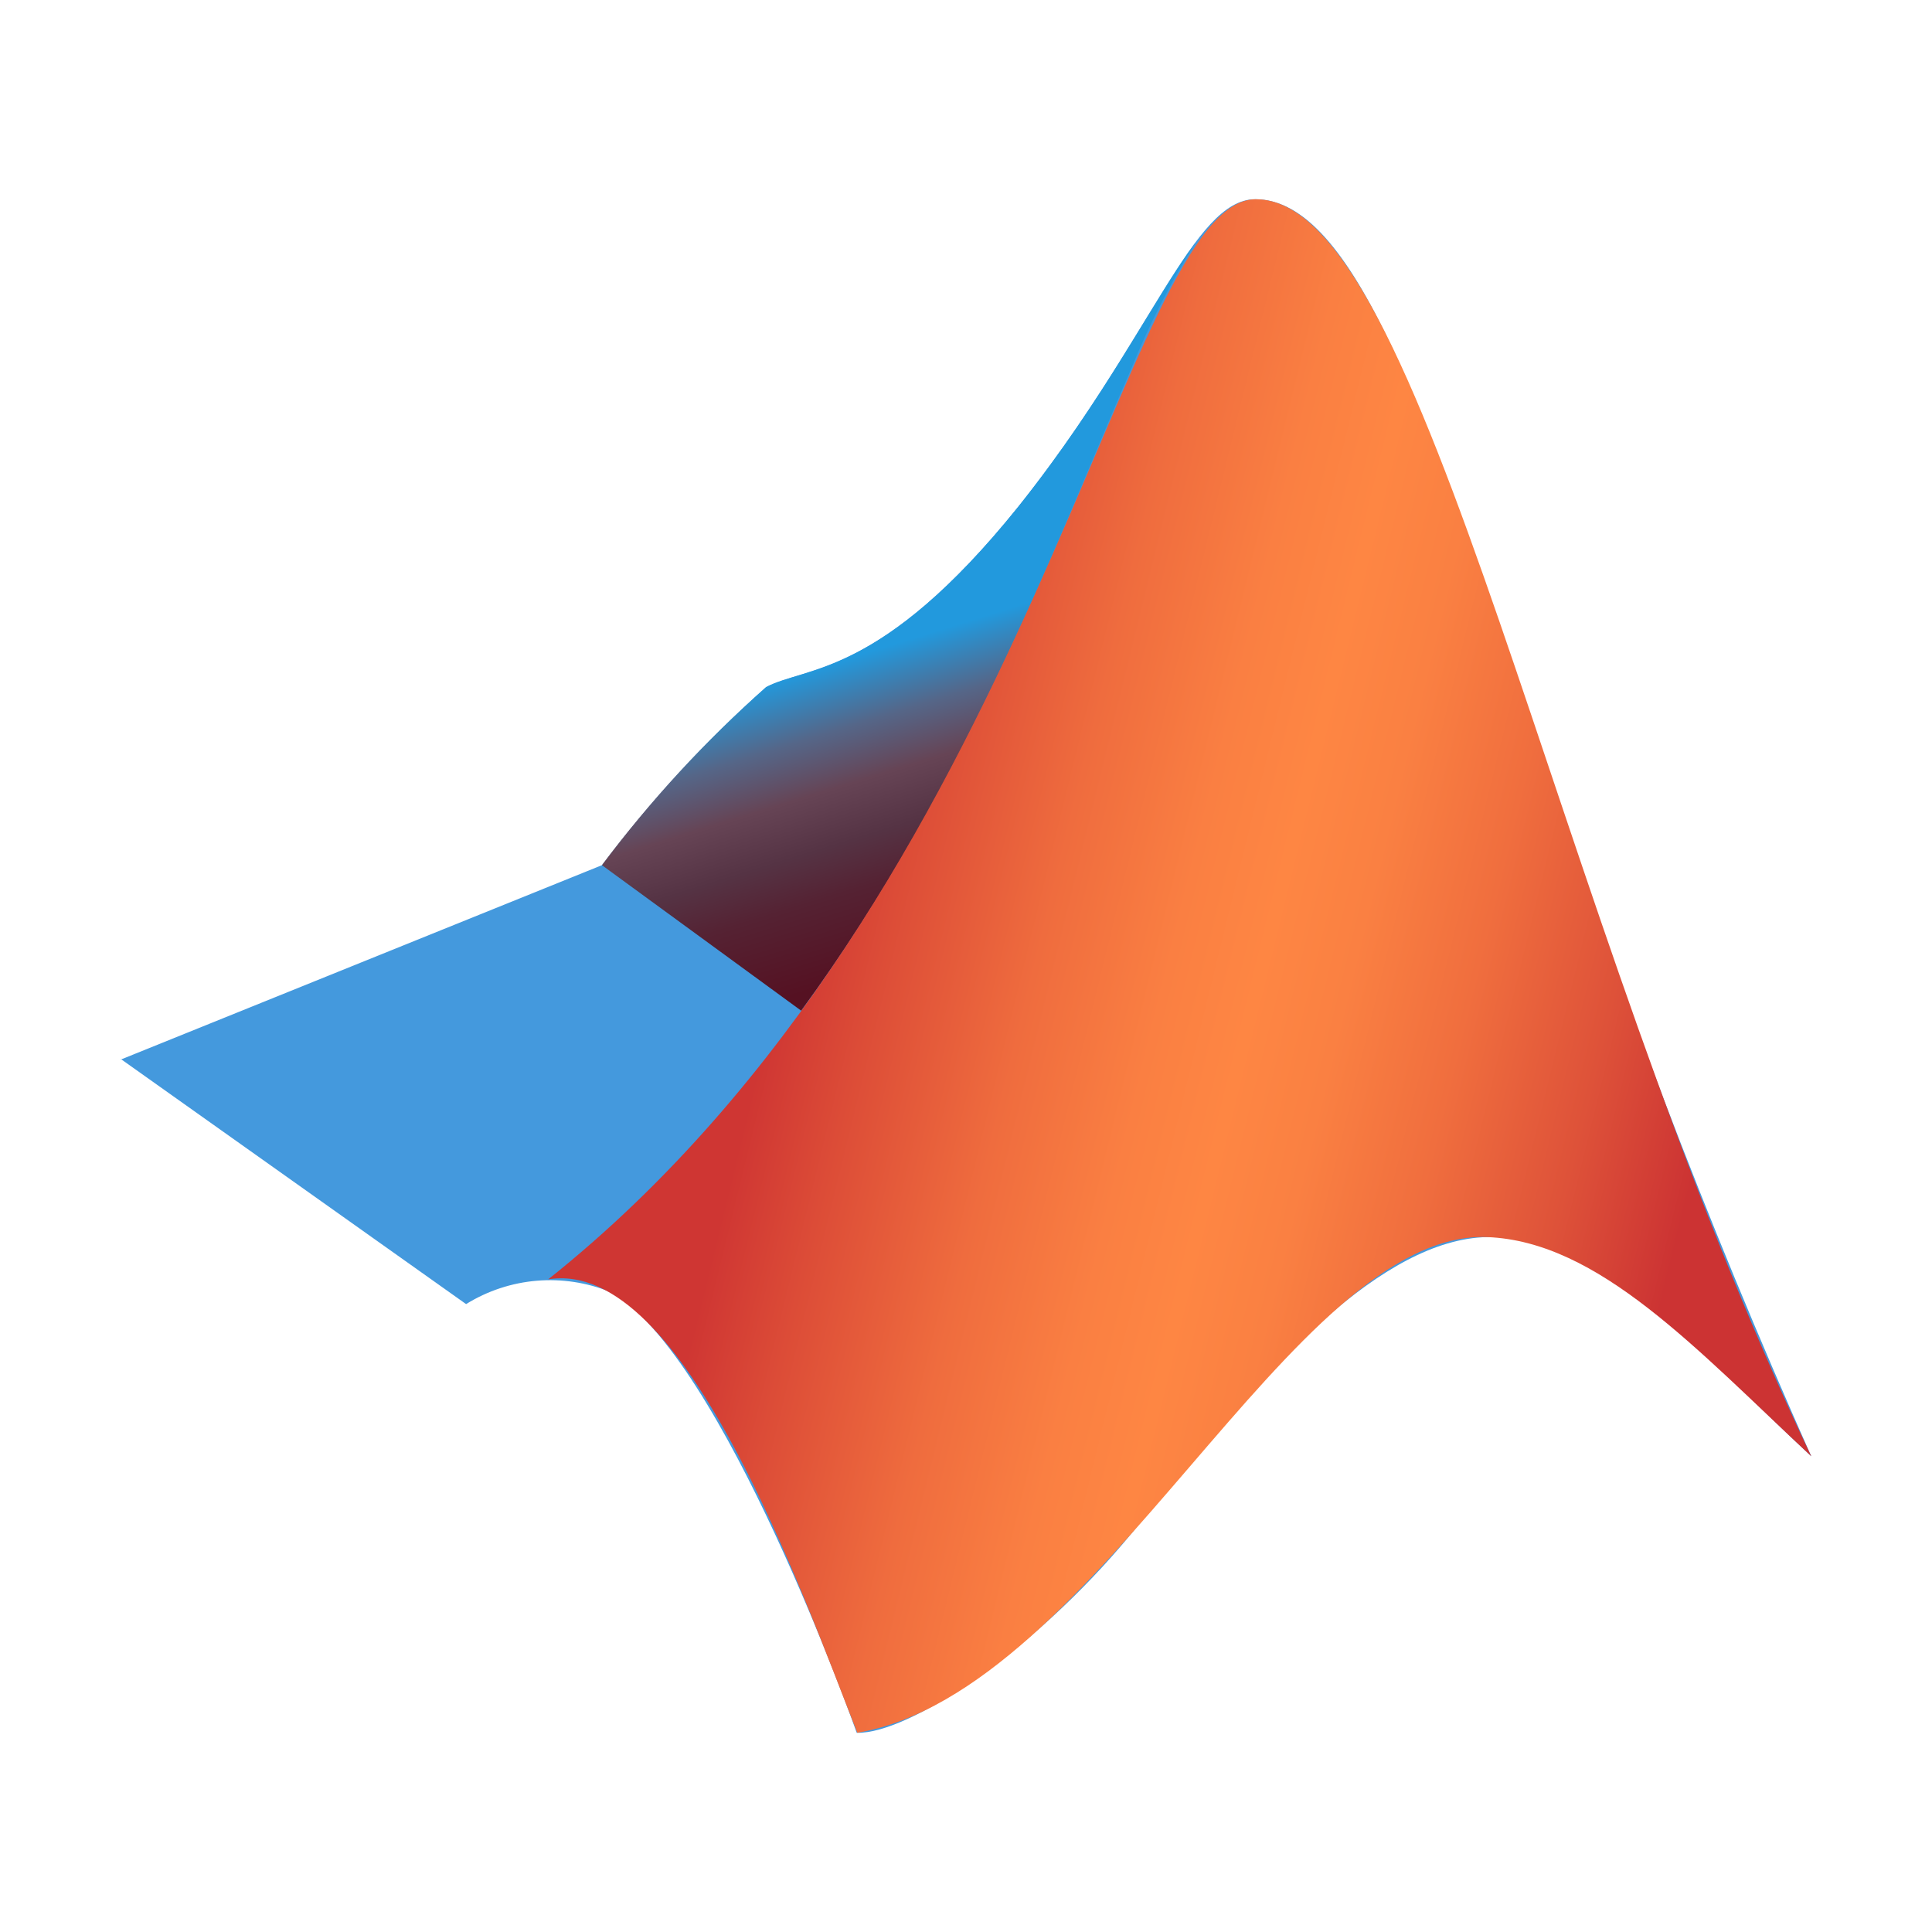
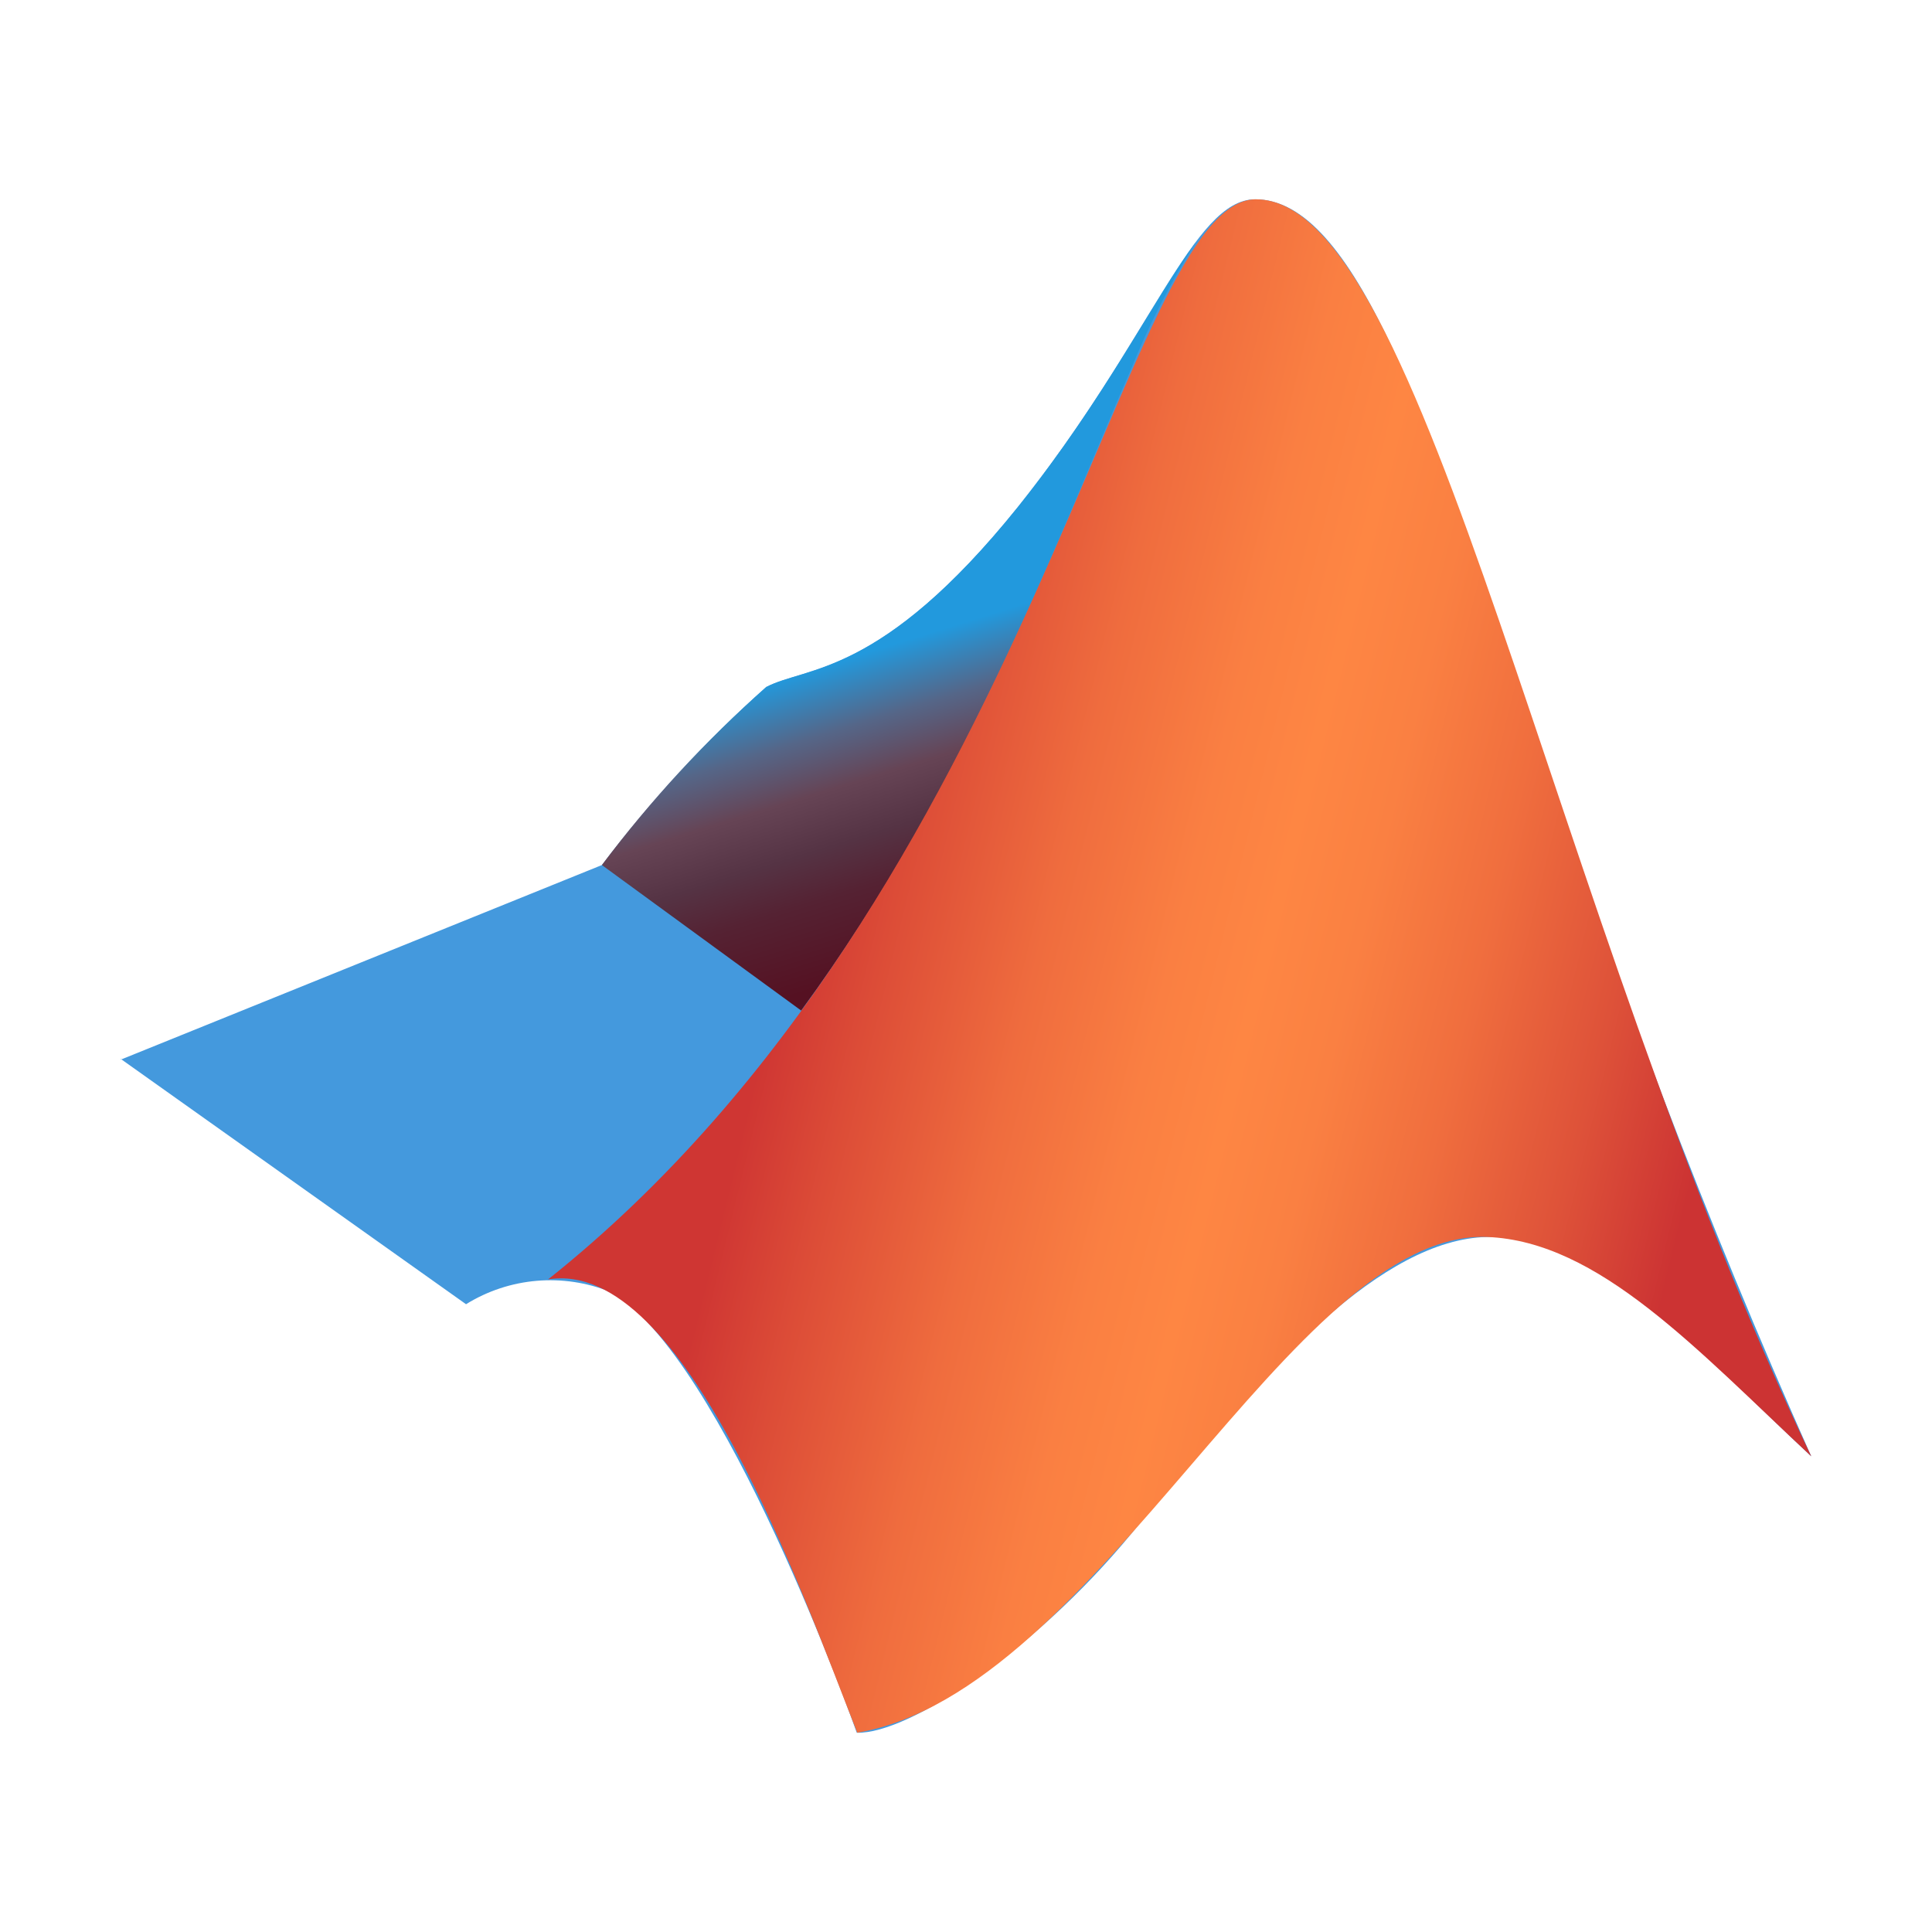
- <svg xmlns="http://www.w3.org/2000/svg" width="800px" height="800px" viewBox="0 0 32 32">
+ <svg xmlns="http://www.w3.org/2000/svg" width="32px" height="32px" viewBox="0 0 32 32" version="1.1">
  <defs>
-     <linearGradient id="a" x1="16.803" y1="16.631" x2="15.013" y2="22.411" gradientTransform="matrix(1, 0, 0, -1, 0, 32)" gradientUnits="userSpaceOnUse">
-       <stop offset="0" stop-color="#512" />
-       <stop offset="0.23" stop-color="#523" />
-       <stop offset="0.36" stop-color="#534" />
-       <stop offset="0.51" stop-color="#645" />
-       <stop offset="0.66" stop-color="#568" />
-       <stop offset="0.84" stop-color="#29d" />
+     <linearGradient id="linear0" gradientUnits="userSpaceOnUse" x1="16.803" y1="16.631" x2="15.013" y2="22.411" gradientTransform="matrix(1,0,0,-1,0,32)">
+       <stop offset="0" style="stop-color:rgb(33.333%,6.667%,13.333%);stop-opacity:1;" />
+       <stop offset="0.23" style="stop-color:rgb(33.333%,13.333%,20%);stop-opacity:1;" />
+       <stop offset="0.36" style="stop-color:rgb(33.333%,20%,26.667%);stop-opacity:1;" />
+       <stop offset="0.51" style="stop-color:rgb(40%,26.667%,33.333%);stop-opacity:1;" />
+       <stop offset="0.66" style="stop-color:rgb(33.333%,40%,53.333%);stop-opacity:1;" />
+       <stop offset="0.84" style="stop-color:rgb(13.333%,60%,86.667%);stop-opacity:1;" />
    </linearGradient>
-     <linearGradient id="b" x1="29.71" y1="18.983" x2="11.71" y2="14.563" gradientUnits="userSpaceOnUse">
-       <stop offset="0.081" stop-color="#c33" />
-       <stop offset="0.189" stop-color="#de5239" />
-       <stop offset="0.313" stop-color="#f06e3e" />
-       <stop offset="0.421" stop-color="#fa8042" />
-       <stop offset="0.5" stop-color="#fe8643" />
-       <stop offset="0.58" stop-color="#fa7f42" />
-       <stop offset="0.696" stop-color="#ef6c3e" />
-       <stop offset="0.833" stop-color="#dc4c37" />
-       <stop offset="0.916" stop-color="#cf3633" />
+     <linearGradient id="linear1" gradientUnits="userSpaceOnUse" x1="29.71" y1="18.983" x2="11.71" y2="14.563">
+       <stop offset="0.081" style="stop-color:rgb(80%,20%,20%);stop-opacity:1;" />
+       <stop offset="0.189" style="stop-color:rgb(87.059%,32.157%,22.353%);stop-opacity:1;" />
+       <stop offset="0.313" style="stop-color:rgb(94.118%,43.137%,24.314%);stop-opacity:1;" />
+       <stop offset="0.421" style="stop-color:rgb(98.039%,50.196%,25.882%);stop-opacity:1;" />
+       <stop offset="0.5" style="stop-color:rgb(99.608%,52.549%,26.275%);stop-opacity:1;" />
+       <stop offset="0.58" style="stop-color:rgb(98.039%,49.804%,25.882%);stop-opacity:1;" />
+       <stop offset="0.696" style="stop-color:rgb(93.725%,42.353%,24.314%);stop-opacity:1;" />
+       <stop offset="0.833" style="stop-color:rgb(86.275%,29.804%,21.569%);stop-opacity:1;" />
+       <stop offset="0.916" style="stop-color:rgb(81.176%,21.176%,20%);stop-opacity:1;" />
    </linearGradient>
  </defs>
-   <path d="M2,17.55l7.97-3.22a20.7,20.7,0,0,1,2.72-2.95c.66-.35,1.9-.16,4.17-2.98,2.2-2.75,2.9-5.1,3.93-5.1,1.63,0,2.83,3.52,4.65,8.85A115.629,115.629,0,0,0,30,24.12c-1.9-1.77-3.52-3.68-5.37-3.63-1.72.04-3.63,2.08-5.72,4.7-1.66,2.1-3.86,3.54-4.72,3.51,0,0-2.22-6.28-4.08-7.3a2.641,2.641,0,0,0-2.39.2L2,17.54Z" style="fill:#49d" />
-   <path d="M19.8,4.02c-.67.9-1.48,2.55-2.94,4.38-2.27,2.82-3.5,2.63-4.17,2.98a19.674,19.674,0,0,0-2.72,2.95l3.3,2.41c2.8-3.82,4.3-7.96,5.47-10.64A13.579,13.579,0,0,1,19.8,4.02Z" style="fill:url(#a)" />
-   <path d="M20.8,3.3c-2.18,0-3.67,11.48-11.72,17.89,2.26-.37,4.22,5.24,5.12,7.51,4-.68,7.2-8.33,10.43-8.21,1.85.07,3.47,1.86,5.37,3.63C25.66,15,23.63,3.3,20.8,3.3Z" style="fill:url(#b)" />
+   <g id="surface1">
+     <path style=" stroke:none;fill-rule:nonzero;fill:rgb(26.667%,60%,86.667%);fill-opacity:1;" d="M 2 17.551 L 9.969 14.328 C 10.777 13.262 11.691 12.273 12.691 11.379 C 13.352 11.031 14.59 11.219 16.859 8.398 C 19.059 5.648 19.762 3.301 20.789 3.301 C 22.422 3.301 23.621 6.82 25.441 12.148 C 26.738 16.223 28.262 20.219 30 24.121 C 28.102 22.352 26.48 20.441 24.629 20.488 C 22.91 20.531 21 22.57 18.91 25.191 C 17.25 27.289 15.051 28.73 14.191 28.699 C 14.191 28.699 11.969 22.422 10.109 21.398 C 9.328 21.082 8.438 21.156 7.719 21.602 L 2 17.539 Z M 2 17.551 " />
+     <path style=" stroke:none;fill-rule:nonzero;fill:url(#linear0);" d="M 19.801 4.02 C 19.129 4.922 18.32 6.57 16.859 8.398 C 14.59 11.219 13.359 11.031 12.691 11.379 C 11.684 12.27 10.773 13.258 9.969 14.328 L 13.27 16.738 C 16.07 12.922 17.57 8.781 18.738 6.102 C 19.031 5.379 19.387 4.68 19.801 4.02 Z M 19.801 4.02 " />
+     <path style=" stroke:none;fill-rule:nonzero;fill:url(#linear1);" d="M 20.801 3.301 C 18.621 3.301 17.129 14.781 9.078 21.191 C 11.34 20.82 13.301 26.43 14.199 28.699 C 18.199 28.02 21.398 20.371 24.629 20.488 C 26.48 20.559 28.102 22.352 30 24.121 C 25.66 15 23.629 3.301 20.801 3.301 Z M 20.801 3.301 " />
+   </g>
</svg>
